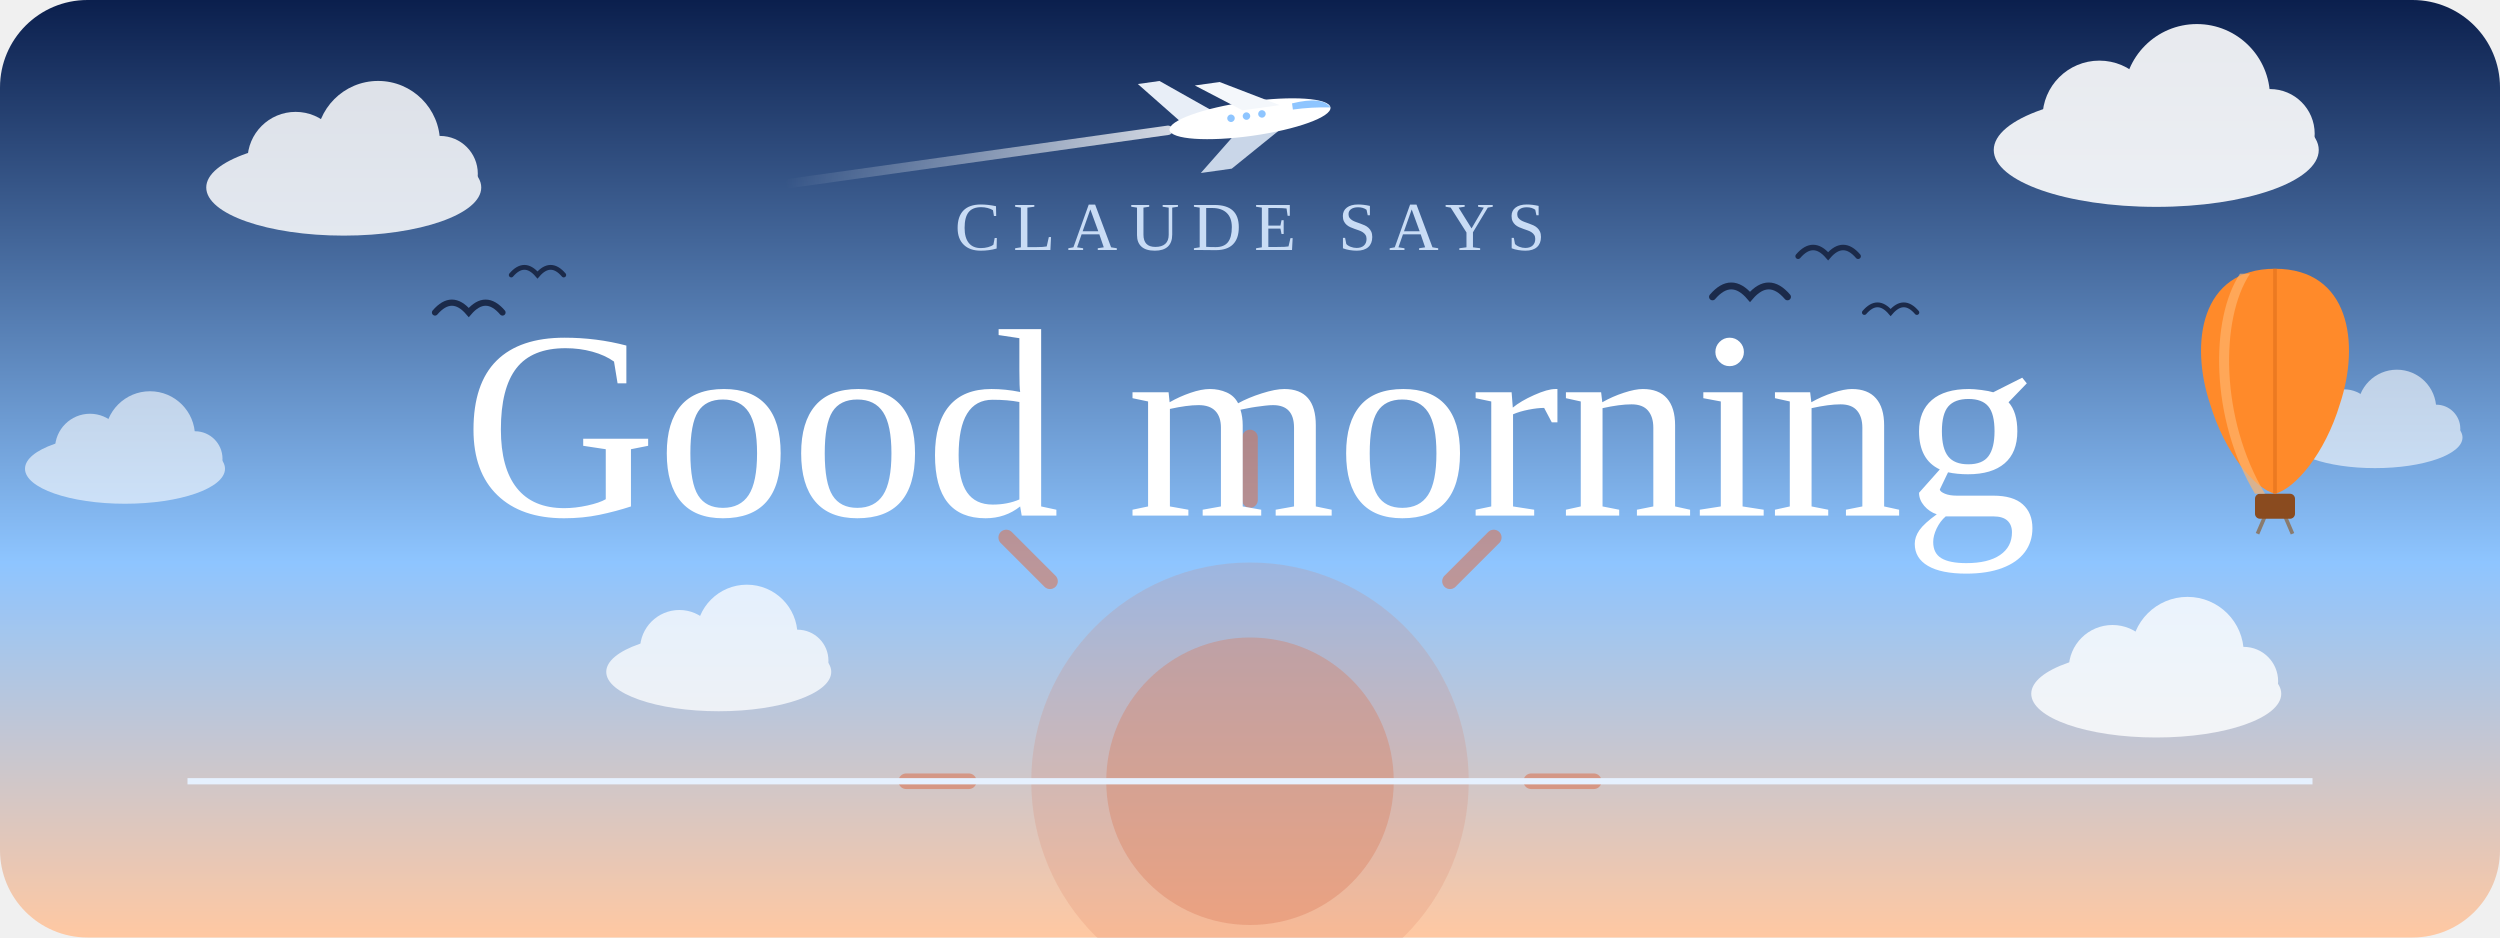
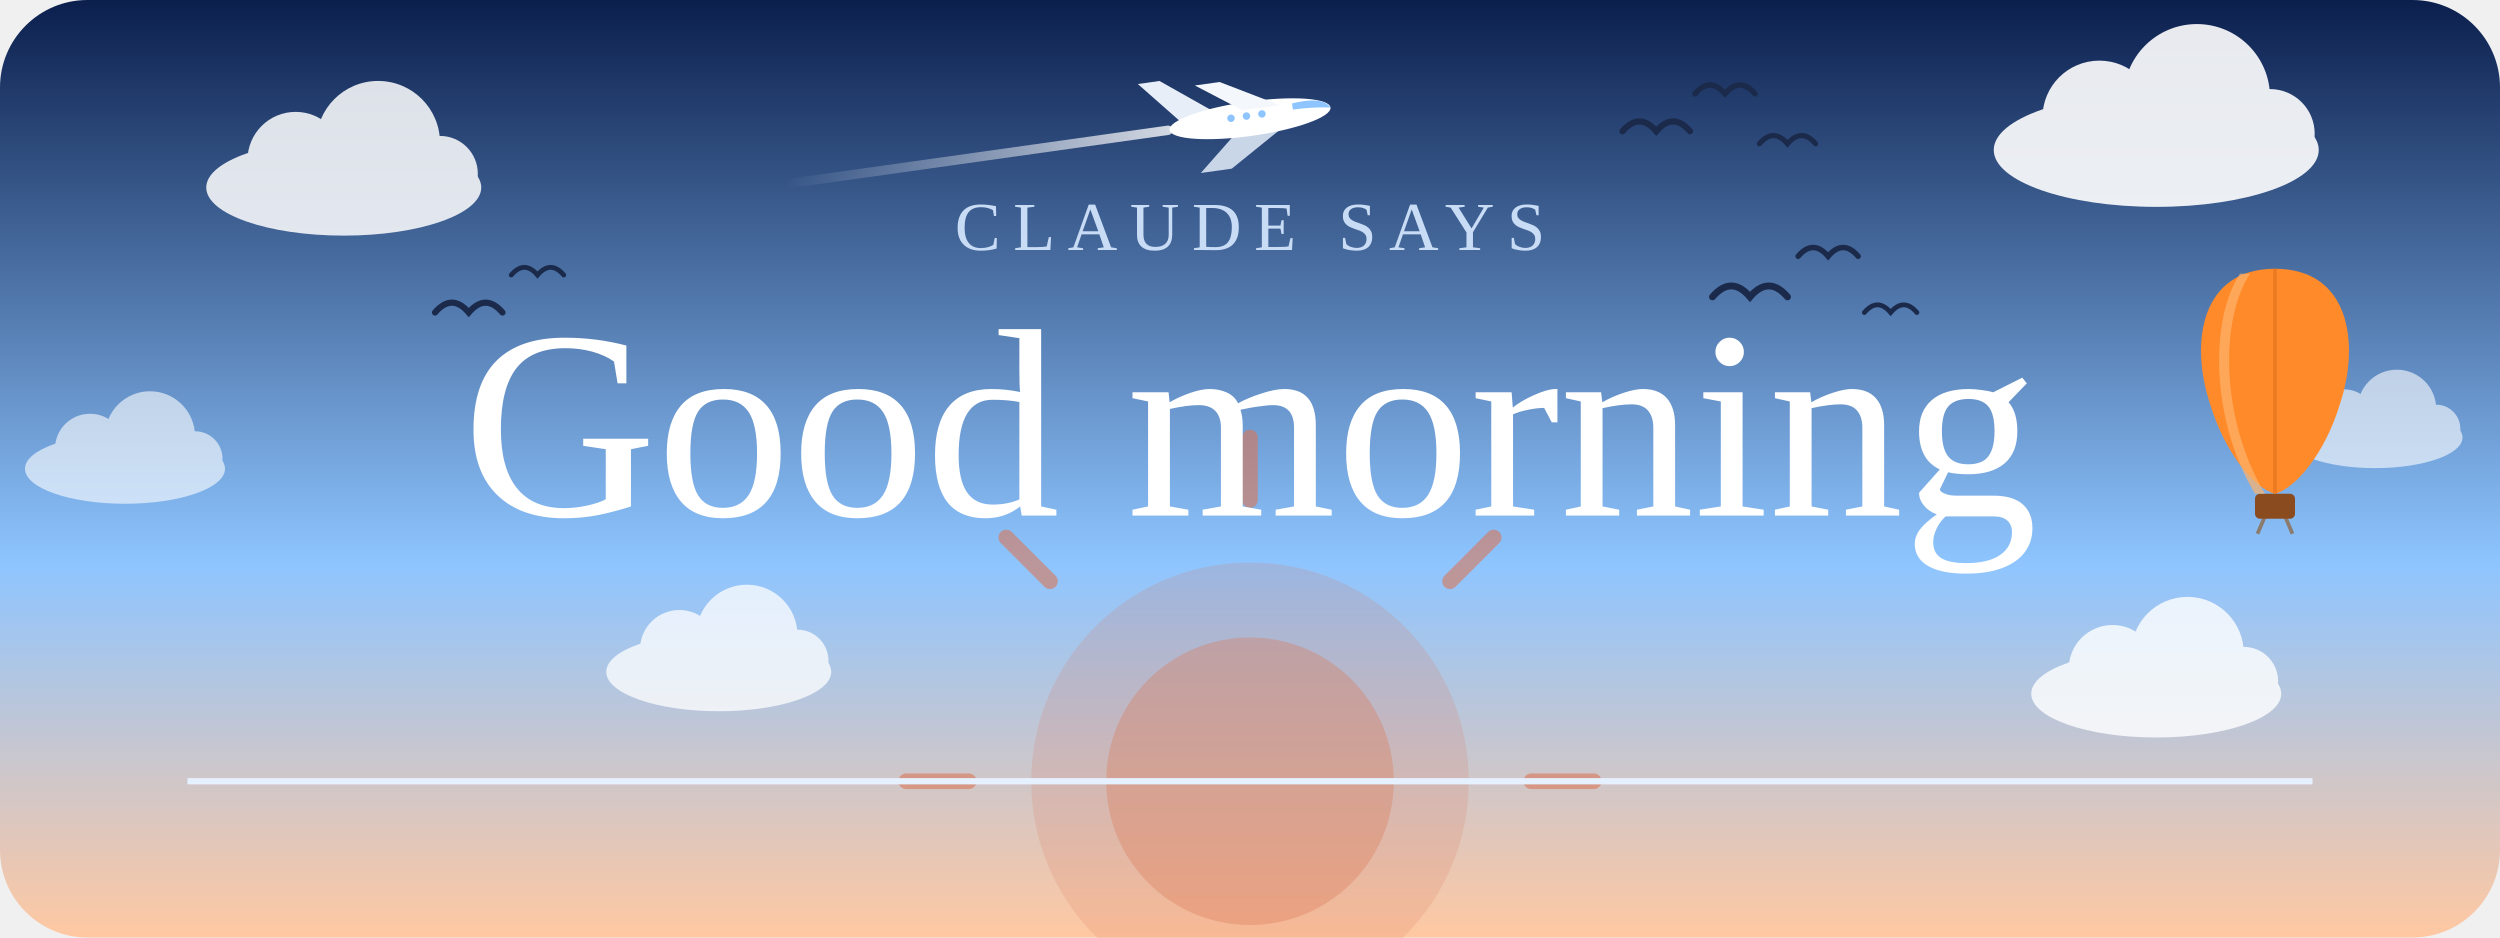
<svg xmlns="http://www.w3.org/2000/svg" viewBox="0 0 800 300" width="800" height="300" role="img" aria-label="Claude says: Good morning">
  <defs>
    <linearGradient id="sky" x1="0" y1="0" x2="0" y2="1">
      <stop offset="0" stop-color="#0B1F4D" />
      <stop offset="0.6" stop-color="#8EC5FF" />
      <stop offset="1" stop-color="#FFC8A2" />
    </linearGradient>
  </defs>
  <rect width="800" height="300" rx="28" fill="url(#sky)" />
  <g fill="#FFFFFF">
    <g transform="translate(110 60) scale(1.1)" opacity="0.85">
      <ellipse cx="0" cy="0" rx="40" ry="14" />
      <circle cx="-14" cy="-8" r="14" />
      <circle cx="10" cy="-13" r="18" />
      <circle cx="28" cy="-4" r="11" />
    </g>
    <g transform="translate(690 48) scale(1.3)" opacity="0.9">
      <ellipse cx="0" cy="0" rx="40" ry="14" />
      <circle cx="-14" cy="-8" r="14" />
      <circle cx="10" cy="-13" r="18" />
      <circle cx="28" cy="-4" r="11" />
    </g>
    <g transform="translate(230 215) scale(0.9)" opacity="0.75">
      <ellipse cx="0" cy="0" rx="40" ry="14" />
      <circle cx="-14" cy="-8" r="14" />
      <circle cx="10" cy="-13" r="18" />
      <circle cx="28" cy="-4" r="11" />
    </g>
    <g transform="translate(690 222) scale(1)" opacity="0.8">
      <ellipse cx="0" cy="0" rx="40" ry="14" />
      <circle cx="-14" cy="-8" r="14" />
      <circle cx="10" cy="-13" r="18" />
      <circle cx="28" cy="-4" r="11" />
    </g>
    <g transform="translate(760 140) scale(0.7)" opacity="0.6">
      <ellipse cx="0" cy="0" rx="40" ry="14" />
      <circle cx="-14" cy="-8" r="14" />
      <circle cx="10" cy="-13" r="18" />
      <circle cx="28" cy="-4" r="11" />
    </g>
    <g transform="translate(40 150) scale(0.8)" opacity="0.6">
      <ellipse cx="0" cy="0" rx="40" ry="14" />
      <circle cx="-14" cy="-8" r="14" />
      <circle cx="10" cy="-13" r="18" />
      <circle cx="28" cy="-4" r="11" />
    </g>
  </g>
  <g fill="none" stroke="#1B2A4A" stroke-width="2.2" stroke-linecap="round">
    <path transform="translate(560 95) scale(1)" d="M-12 0 Q-6 -7 0 0 Q6 -7 12 0" />
    <path transform="translate(585 82) scale(0.8)" d="M-12 0 Q-6 -7 0 0 Q6 -7 12 0" />
    <path transform="translate(605 100) scale(0.7)" d="M-12 0 Q-6 -7 0 0 Q6 -7 12 0" />
    <path transform="translate(150 100) scale(0.9)" d="M-12 0 Q-6 -7 0 0 Q6 -7 12 0" />
    <path transform="translate(172 88) scale(0.7)" d="M-12 0 Q-6 -7 0 0 Q6 -7 12 0" />
  </g>
  <defs>
    <linearGradient id="trail" x1="1" y1="0" x2="0" y2="0">
      <stop offset="0" stop-color="#FFFFFF" stop-opacity="0.8" />
      <stop offset="1" stop-color="#FFFFFF" stop-opacity="0" />
    </linearGradient>
  </defs>
  <g transform="translate(400 38) rotate(-8)">
    <rect x="-150" y="-1.5" width="125" height="3" rx="1.5" fill="url(#trail)" />
    <path d="M-22 -2 L-34 -16 L-27 -16 L-10 -3 Z" fill="#E8EEF7" />
    <path d="M-4 3 L-18 15 L-8 15 L12 3 Z" fill="#C9D6E8" />
    <ellipse cx="0" cy="0" rx="26" ry="5.5" fill="#FFFFFF" />
    <path d="M14 -3 Q24 -4 26 0 Q20 -1 14 -1 Z" fill="#8EC5FF" />
    <circle cx="-6" cy="-1" r="1.2" fill="#8EC5FF" />
    <circle cx="-1" cy="-1" r="1.2" fill="#8EC5FF" />
    <circle cx="4" cy="-1" r="1.2" fill="#8EC5FF" />
    <path d="M-2 -3 L-16 -13 L-8 -13 L10 -3 Z" fill="#F4F7FB" />
  </g>
  <g transform="translate(728 118) scale(0.8)">
    <path d="M-1 52 L-7 66 M1 52 L7 66" stroke="#8A7B6E" stroke-width="1.5" />
    <rect x="-8" y="50" width="16" height="10" rx="2" fill="#8A4B1F" />
    <path d="M0 -40 C-30 -40 -34 -10 -26 14 C-20 34 -8 48 0 50 C8 48 20 34 26 14 C34 -10 30 -40 0 -40 Z" fill="#FF8A2A" />
    <path d="M-10 -38 C-22 -20 -22 20 -4 50 L-8 50 C-26 20 -26 -20 -14 -38 Z" fill="#FFB36B" opacity="0.7" />
    <path d="M0 -40 L0 50" stroke="#E0701A" stroke-width="1.5" opacity="0.6" />
  </g>
+   <g fill="none" stroke="#1B2A4A" stroke-width="2.2" stroke-linecap="round">
+     <path transform="translate(530 42) scale(0.9)" d="M-12 0 Q-6 -7 0 0 Q6 -7 12 0" />
+     <path transform="translate(552 30) scale(0.8)" d="M-12 0 Q-6 -7 0 0 Q6 -7 12 0" />
+     <path transform="translate(572 46) scale(0.75)" d="M-12 0 Q-6 -7 0 0 Q6 -7 12 0" />
+   </g>
  <g transform="translate(400 250)">
    <circle r="70" fill="#D97757" opacity="0.18" />
    <circle r="46" fill="#D97757" opacity="0.35" />
    <g stroke="#D97757" stroke-width="5" stroke-linecap="round" opacity="0.6">
      <line x1="0" y1="-90" x2="0" y2="-110" />
      <line x1="64" y1="-64" x2="78" y2="-78" />
      <line x1="-64" y1="-64" x2="-78" y2="-78" />
      <line x1="90" y1="0" x2="110" y2="0" />
      <line x1="-90" y1="0" x2="-110" y2="0" />
    </g>
  </g>
  <line x1="60" y1="250" x2="740" y2="250" stroke="#E6F1FF" stroke-width="2" />
  <text x="400" y="80" text-anchor="middle" font-family="Georgia, 'Times New Roman', serif" font-size="22" letter-spacing="4" fill="#C9DCF5">CLAUDE SAYS</text>
  <text x="400" y="165" text-anchor="middle" font-family="Georgia, 'Times New Roman', serif" font-size="86" fill="#FFFFFF">Good morning</text>
</svg>
